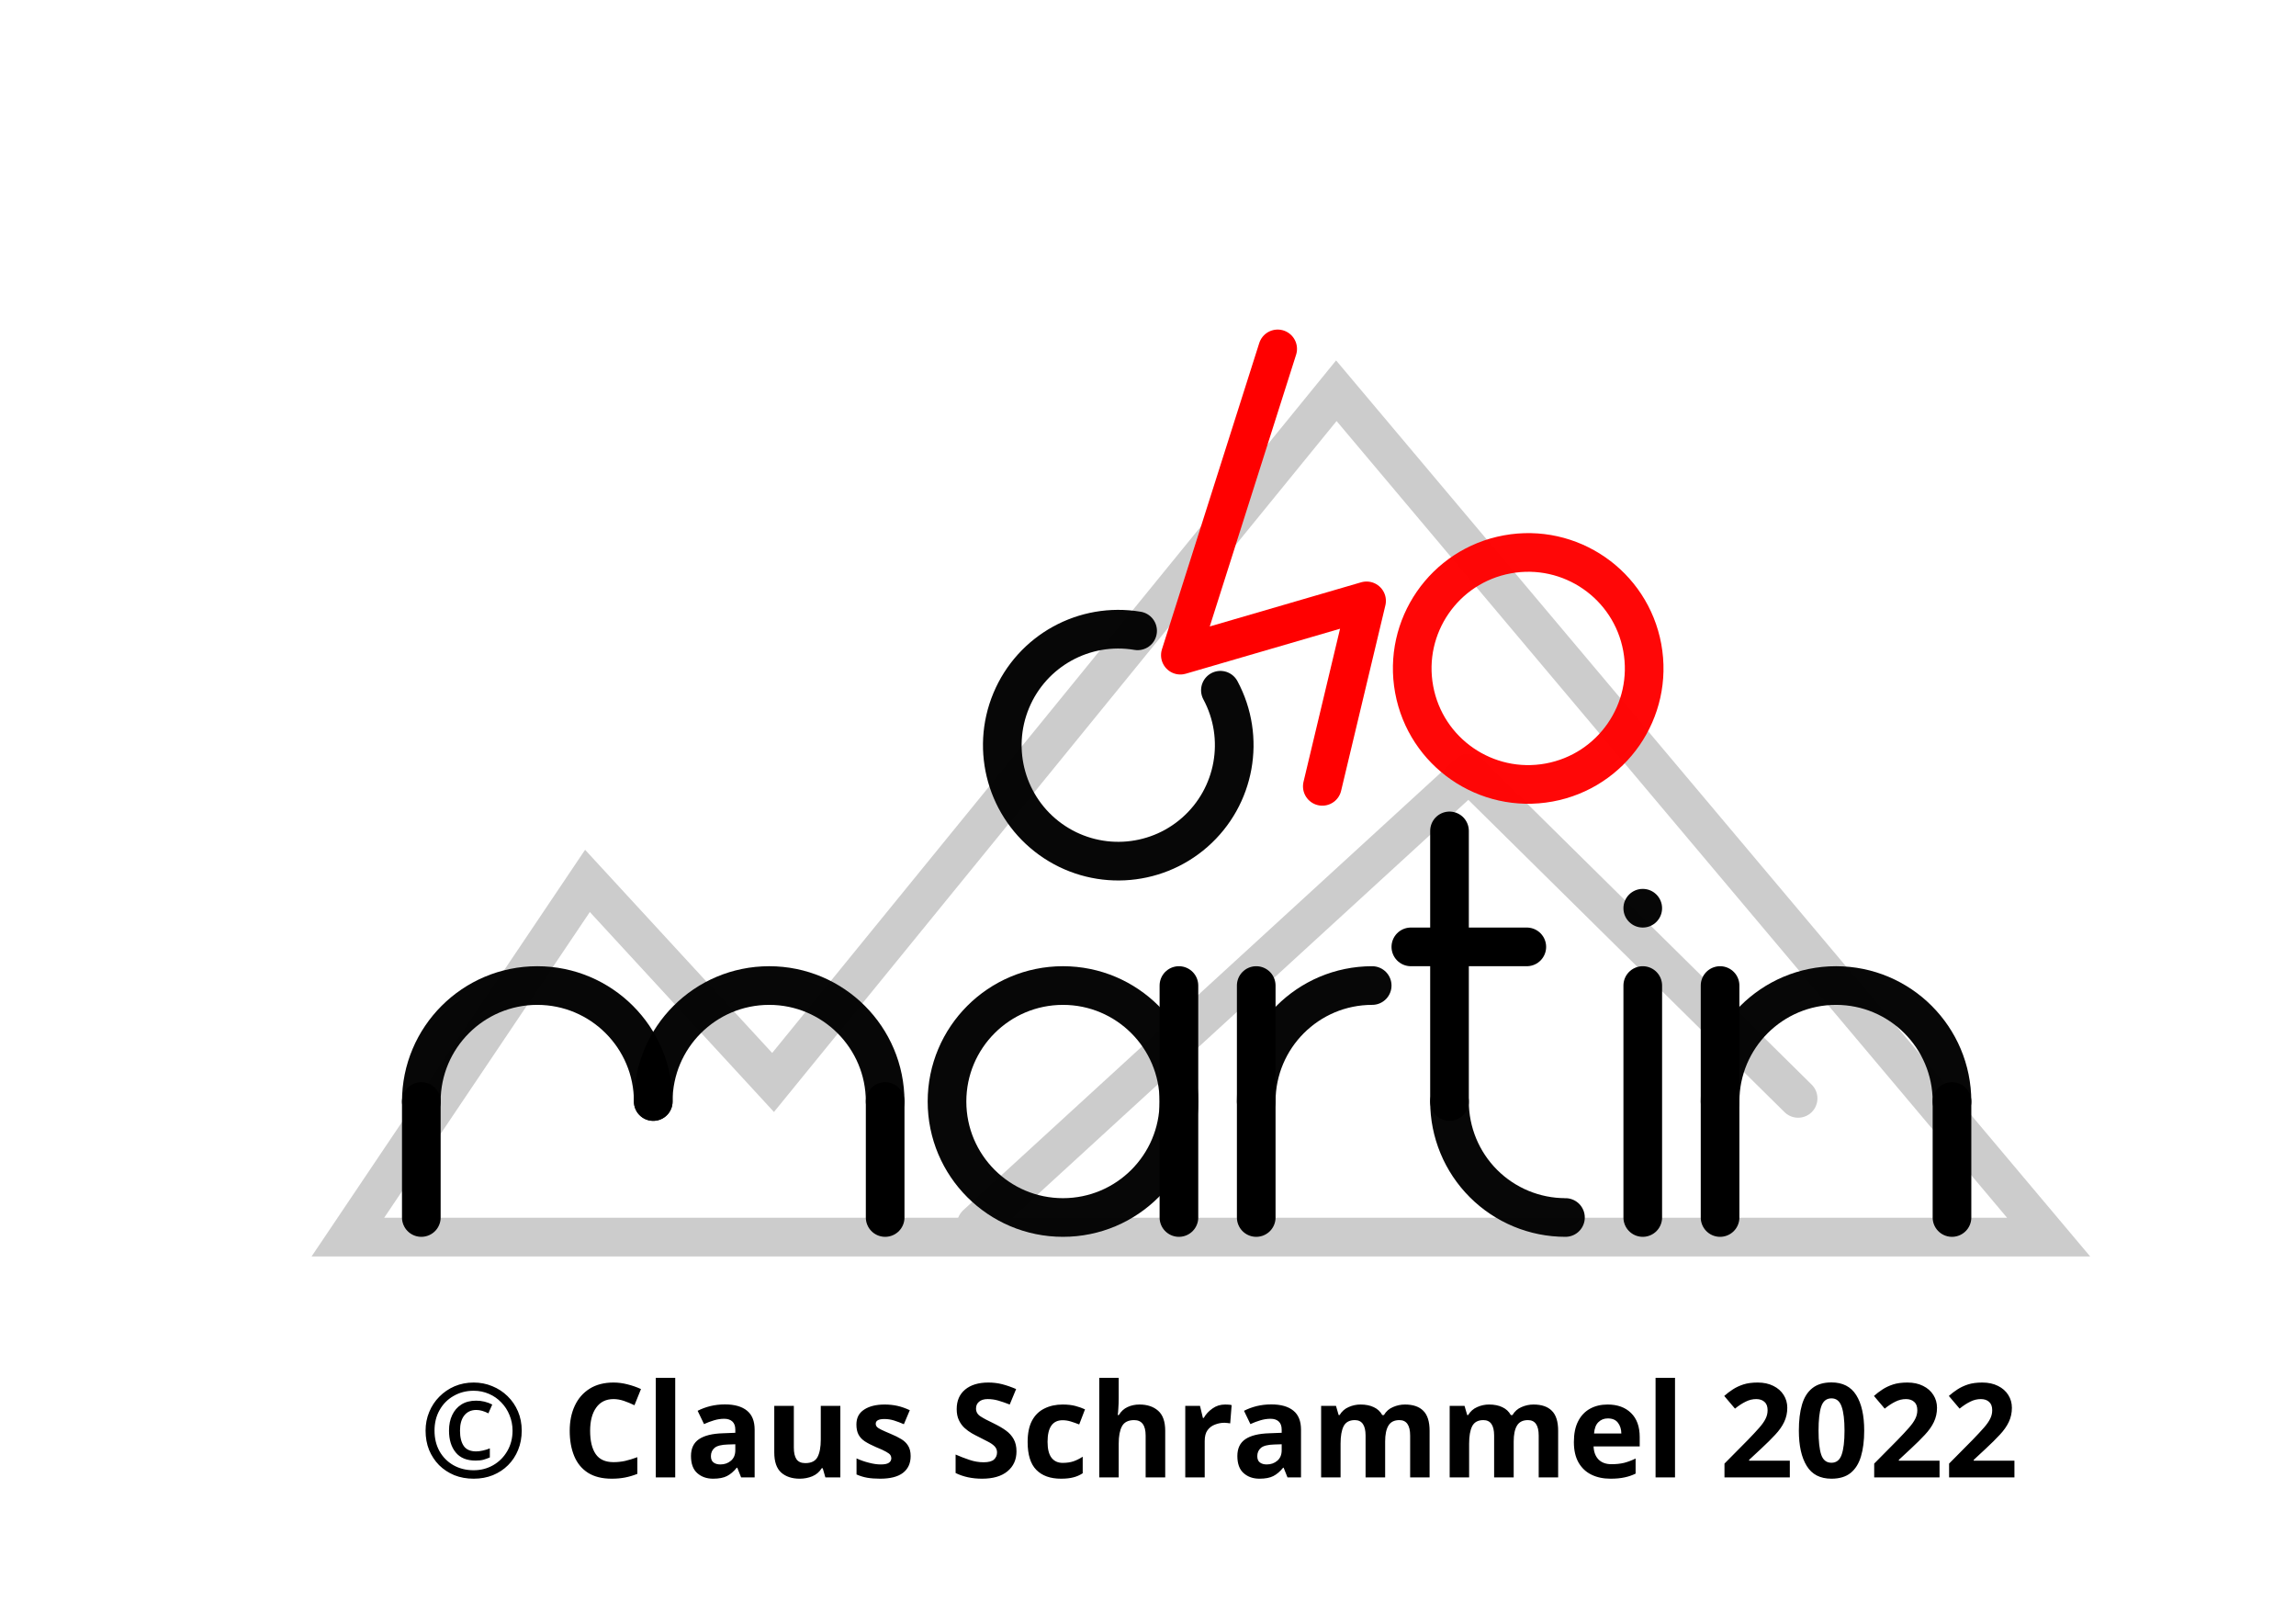
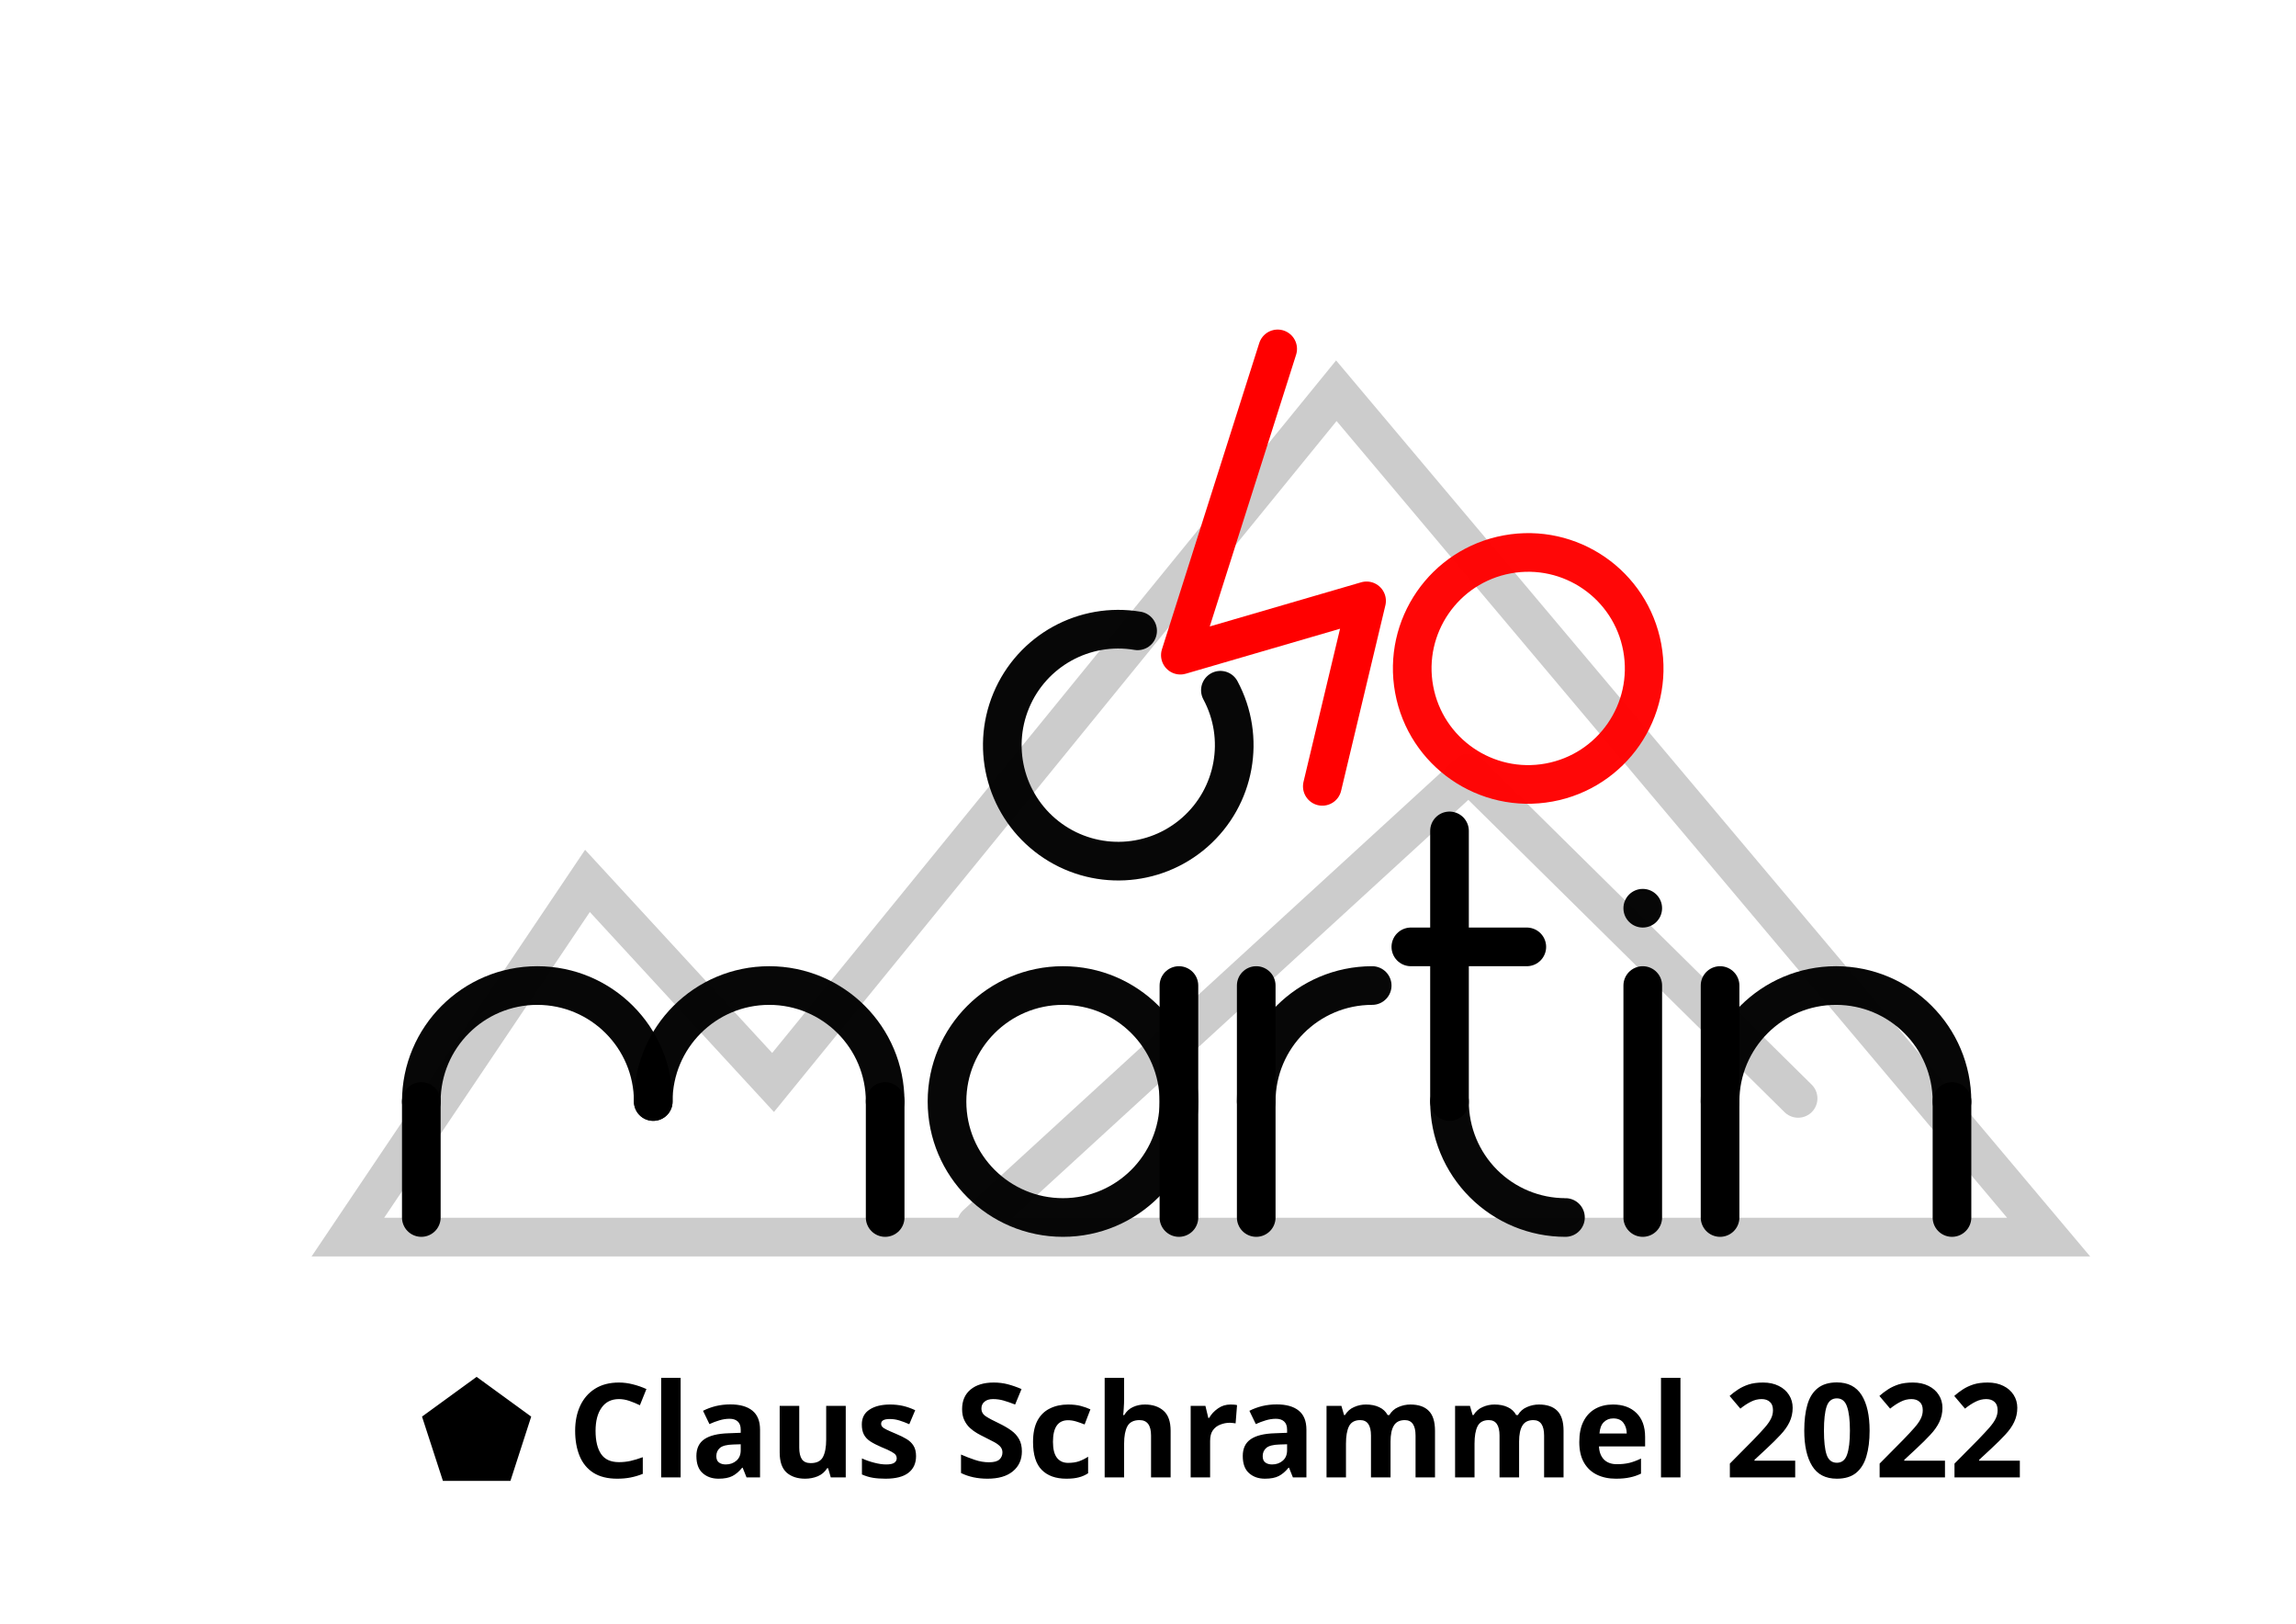
<svg xmlns="http://www.w3.org/2000/svg" width="297mm" height="210mm" viewBox="0 0 297 210" version="1.1" id="svg8">
  <defs id="defs2" />
  <g id="layer1" transform="translate(0,-87)">
    <path cx="54.31" cy="246.092" r="15" id="path817" style="opacity:0.97;fill:#ff00ff;fill-opacity:0.68;stroke:none;stroke-width:5;stroke-linecap:round;stroke-linejoin:round;stroke-miterlimit:4;stroke-dasharray:none;stroke-dashoffset:0;stroke-opacity:0.455;paint-order:normal" d="" />
    <path style="fill:none;stroke:#cccccc;stroke-width:5;stroke-linecap:round;stroke-linejoin:round;stroke-miterlimit:4;stroke-dasharray:none;stroke-opacity:1" d="M 126.291,245.363 190,187 l 42.595,42.06" id="path4624" />
    <path style="fill:none;stroke:#cccccc;stroke-width:5;stroke-linecap:butt;stroke-linejoin:miter;stroke-miterlimit:4;stroke-dasharray:none;stroke-opacity:1" d="M 45,247 H 265 L 172.862,137.535 100,227 75.991,200.931 Z" id="path4622" />
    <path style="opacity:0.97;fill:none;fill-opacity:0.68;stroke:#000000;stroke-width:5;stroke-linecap:round;stroke-linejoin:round;stroke-miterlimit:4;stroke-dasharray:none;stroke-dashoffset:0;stroke-opacity:1;paint-order:normal" d="m 84.5,229.464 c 0,-8.284 6.716,-15 15,-15 8.284,0 15,6.716 15,15" id="circle819" />
    <circle style="opacity:0.97;fill:none;fill-opacity:0.68;stroke:#000000;stroke-width:5;stroke-linecap:round;stroke-linejoin:round;stroke-miterlimit:4;stroke-dasharray:none;stroke-dashoffset:0;stroke-opacity:1;paint-order:normal" id="circle821" r="15" cy="229.464" cx="137.5" />
    <path style="opacity:0.97;fill:none;fill-opacity:0.68;stroke:#000000;stroke-width:5;stroke-linecap:round;stroke-linejoin:round;stroke-miterlimit:4;stroke-dasharray:none;stroke-dashoffset:0;stroke-opacity:1;paint-order:normal" d="m 162.5,229.464 c 0,-8.284 6.716,-15 15,-15" id="circle823" />
    <path style="opacity:0.97;fill:none;fill-opacity:0.68;stroke:#000000;stroke-width:5;stroke-linecap:round;stroke-linejoin:round;stroke-miterlimit:4;stroke-dasharray:none;stroke-dashoffset:0;stroke-opacity:1;paint-order:normal" d="m 202.501,244.464 c -3.978,0 -7.794,-1.58 -10.607,-4.393 -2.813,-2.813 -4.393,-6.628 -4.393,-10.607" id="circle825" />
    <path style="fill:none;stroke:#000000;stroke-width:5;stroke-linecap:round;stroke-linejoin:round;stroke-miterlimit:4;stroke-dasharray:none;stroke-opacity:1" d="m 222.5,214.464 v 30" id="path4536" />
    <path style="fill:none;stroke:#000000;stroke-width:5;stroke-linecap:round;stroke-linejoin:round;stroke-miterlimit:4;stroke-dasharray:none;stroke-opacity:1" d="m 252.5,229.464 v 15" id="path4538" />
    <path style="fill:none;stroke:#000000;stroke-width:5;stroke-linecap:round;stroke-linejoin:round;stroke-miterlimit:4;stroke-dasharray:none;stroke-opacity:1" d="m 212.5,214.464 v 30" id="path4540" />
    <path style="fill:none;stroke:#000000;stroke-width:5;stroke-linecap:round;stroke-linejoin:round;stroke-miterlimit:4;stroke-dasharray:none;stroke-opacity:1" d="m 187.501,194.464 v 35" id="path4542" />
    <path style="fill:none;stroke:#000000;stroke-width:5;stroke-linecap:round;stroke-linejoin:round;stroke-miterlimit:4;stroke-dasharray:none;stroke-opacity:1" d="m 182.501,209.464 h 15" id="path4544" />
    <path style="fill:none;stroke:#000000;stroke-width:5;stroke-linecap:round;stroke-linejoin:round;stroke-miterlimit:4;stroke-dasharray:none;stroke-opacity:1" d="m 162.5,214.464 v 30" id="path4546" />
    <path style="fill:none;stroke:#000000;stroke-width:5;stroke-linecap:round;stroke-linejoin:round;stroke-miterlimit:4;stroke-dasharray:none;stroke-opacity:1" d="m 152.5,214.464 v 30" id="path4548" />
    <path style="fill:none;stroke:#000000;stroke-width:5;stroke-linecap:round;stroke-linejoin:round;stroke-miterlimit:4;stroke-dasharray:none;stroke-opacity:1" d="m 114.5,229.464 v 15" id="path4550" />
    <path style="fill:none;stroke:#000000;stroke-width:5;stroke-linecap:round;stroke-linejoin:round;stroke-miterlimit:4;stroke-dasharray:none;stroke-opacity:1" d="m 54.5,229.464 v 15" id="path4552" />
    <path style="opacity:0.97;fill:none;fill-opacity:0.68;stroke:#000000;stroke-width:5;stroke-linecap:round;stroke-linejoin:round;stroke-miterlimit:4;stroke-dasharray:none;stroke-dashoffset:0;stroke-opacity:1;paint-order:normal" d="m 54.5,229.464 c 0,-8.284 6.716,-15 15,-15 8.284,0 15,6.716 15,15" id="circle819-5" />
    <path style="opacity:0.97;fill:none;fill-opacity:0.68;stroke:#000000;stroke-width:5;stroke-linecap:round;stroke-linejoin:round;stroke-miterlimit:4;stroke-dasharray:none;stroke-dashoffset:0;stroke-opacity:1;paint-order:normal" d="m 222.5,229.464 c 0,-8.284 6.716,-15 15,-15 8.284,0 15,6.716 15,15" id="circle819-1" />
    <circle style="opacity:0.97;fill:#000000;fill-opacity:1;stroke:none;stroke-width:8.333;stroke-linecap:round;stroke-linejoin:round;stroke-miterlimit:4;stroke-dasharray:none;stroke-dashoffset:0;stroke-opacity:1;paint-order:normal" id="path4591" cx="212.5" cy="204.464" r="2.5" />
    <path id="circle4616" style="opacity:0.97;fill:none;fill-opacity:0.68;stroke:#000000;stroke-width:5;stroke-linecap:round;stroke-linejoin:round;stroke-miterlimit:4;stroke-dasharray:none;stroke-dashoffset:0;stroke-opacity:1;paint-order:normal" d="m 123.468,201.863 a 15,15 0 0 1 -6.572,17.474 15,15 0 0 1 -18.506,-2.462 15,15 0 0 1 -1.774,-18.584 15,15 0 0 1 17.706,-5.919" transform="rotate(-10.39509)" />
    <circle style="opacity:0.97;fill:none;fill-opacity:0.68;stroke:#ff0000;stroke-width:5;stroke-linecap:round;stroke-linejoin:round;stroke-miterlimit:4;stroke-dasharray:none;stroke-dashoffset:0;stroke-opacity:1;paint-order:normal" id="circle4618" r="15" cy="206.274" cx="163.14" transform="rotate(-10.39509)" />
    <path style="fill:none;stroke:#ff0000;stroke-width:5;stroke-linecap:round;stroke-linejoin:round;stroke-miterlimit:4;stroke-dasharray:none;stroke-opacity:1" d="m 171.048,188.701 5.726,-23.989 -24.088,7.023 12.588,-39.611" id="path4620" />
-     <text xml:space="preserve" style="font-style:normal;font-weight:normal;font-size:10.583px;line-height:1.25;font-family:sans-serif;fill:#000000;fill-opacity:1;stroke:none;stroke-width:0.265" x="54.221" y="278.072" id="text854">
-       <tspan id="tspan852" x="54.221" y="278.072" style="font-style:normal;font-variant:normal;font-weight:bold;font-stretch:normal;font-size:16.933px;font-family:Quicksand;-inkscape-font-specification:'Quicksand, Bold';font-variant-ligatures:normal;font-variant-caps:normal;font-variant-numeric:normal;font-variant-east-asian:normal;stroke-width:0.265">© Claus Schrammel 2022</tspan>
+     <text xml:space="preserve" style="font-style:normal;font-weight:normal;font-size:10.583px;line-height:1.25;font-family:sans-serif;fill:#000000;fill-opacity:1;stroke:none;stroke-width:0.265" x="54.292" y="278.072" id="text854">
+       <tspan id="tspan852" x="54.292" y="278.072" style="font-style:normal;font-variant:normal;font-weight:bold;font-stretch:normal;font-size:16.933px;font-family:Quicksand;-inkscape-font-specification:'Quicksand, Bold';font-variant-ligatures:normal;font-variant-caps:normal;font-variant-numeric:normal;font-variant-east-asian:normal;stroke-width:0.265">⬟ Claus Schrammel 2022</tspan>
    </text>
  </g>
</svg>
